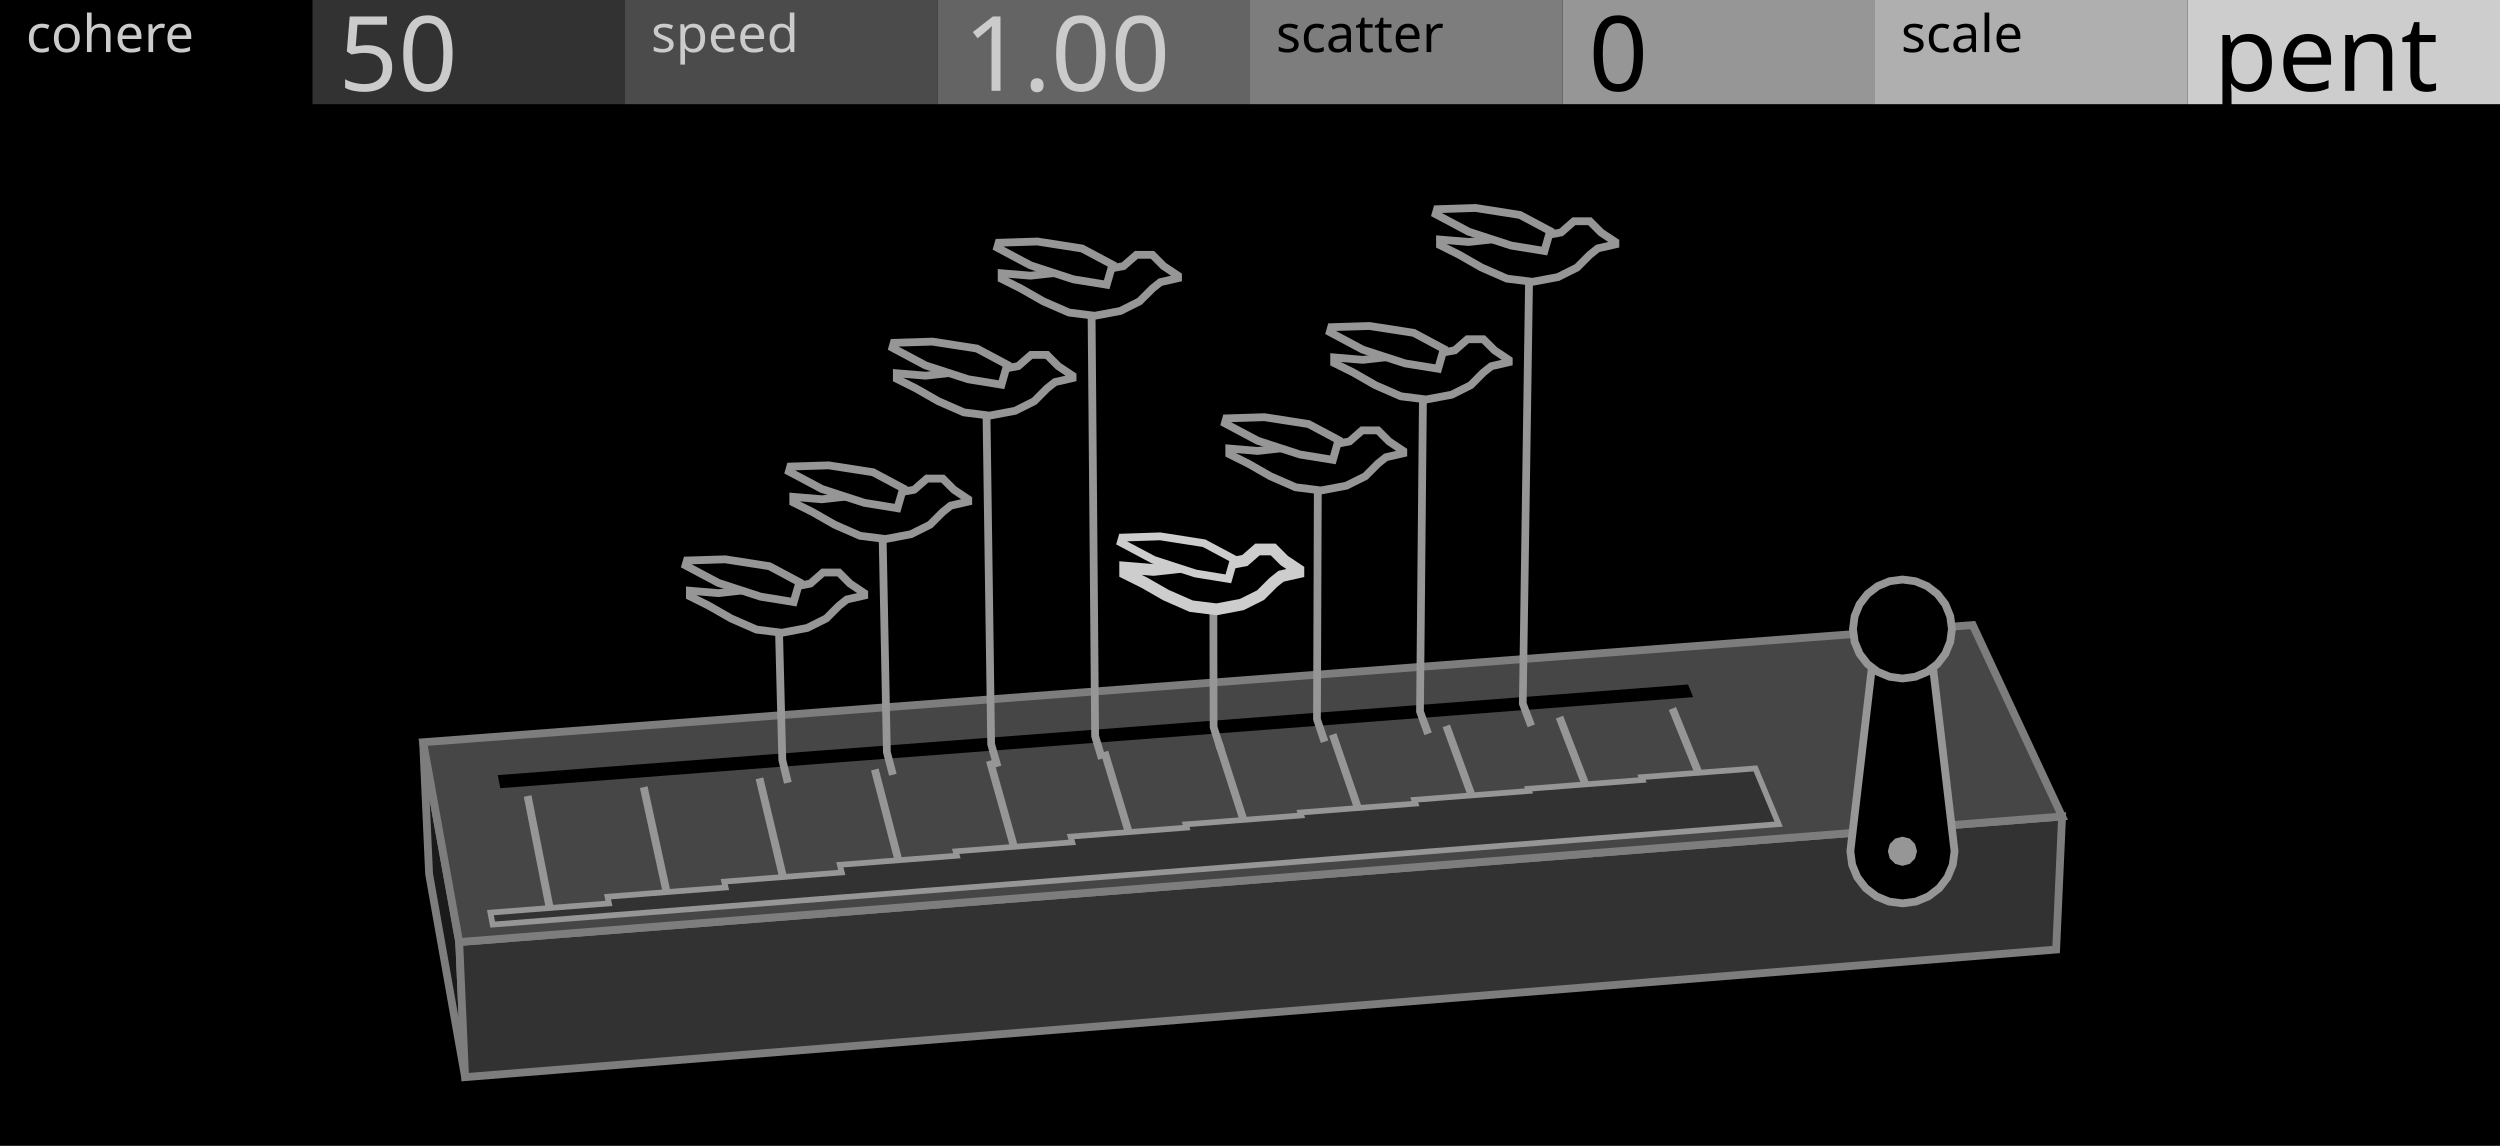
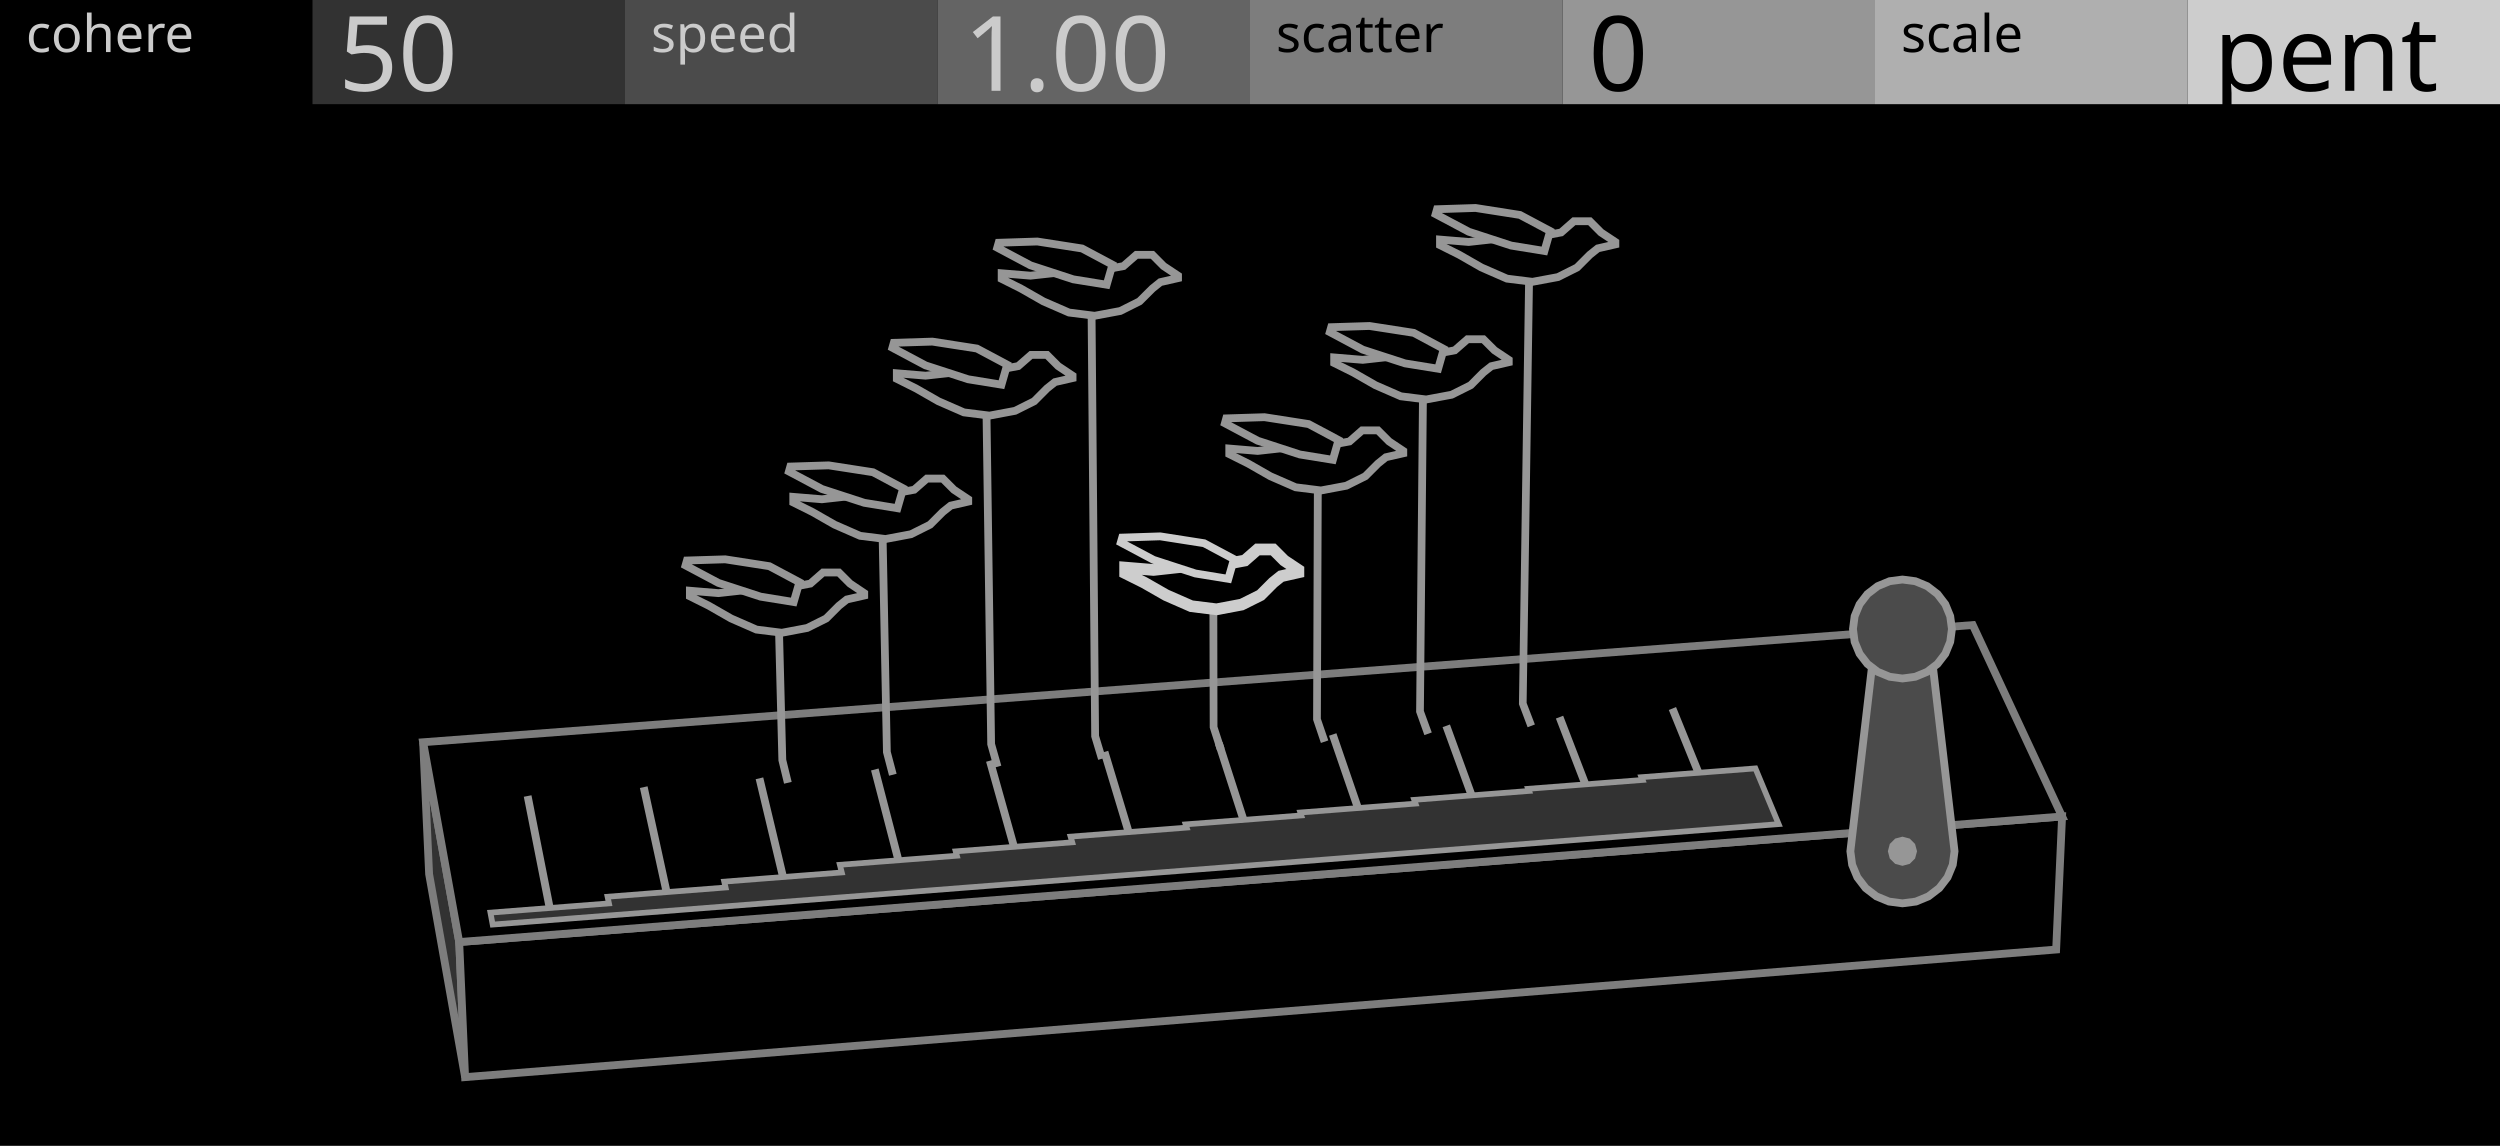
<svg xmlns="http://www.w3.org/2000/svg" width="480" height="220" viewBox="0 0 480 220">
  <g id="preview_canvas">
    <rect x="0" y="0" width="480" height="220" fill="#000000" stroke="none" />
  </g>
  <g id="preview_header">
    <rect x="0" y="0" width="60" height="20" fill="#000000" stroke="none" />
    <rect x="60" y="0" width="60" height="20" fill="#323232" stroke="none" />
    <rect x="120" y="0" width="60" height="20" fill="#4B4B4B" stroke="none" />
    <rect x="180" y="0" width="60" height="20" fill="#646464" stroke="none" />
    <rect x="240" y="0" width="60" height="20" fill="#7D7D7D" stroke="none" />
    <rect x="300" y="0" width="60" height="20" fill="#969696" stroke="none" />
    <rect x="360" y="0" width="60" height="20" fill="#AFAFAF" stroke="none" />
    <rect x="420" y="0" width="60" height="20" fill="#CDCDCD" stroke="none" />
    <text transform="matrix(1 0 0 1 5 10)" fill="#CBCBCB" stroke="none" font-family="UniversNextPro-Light" font-size="10px">cohere</text>
    <text transform="matrix(1 0 0 1 125 10)" fill="#CBCBCB" stroke="none" font-family="UniversNextPro-Light" font-size="10px">speed</text>
    <text transform="matrix(1 0 0 1 245 10)" fill="#000000" stroke="none" font-family="UniversNextPro-Light" font-size="10px">scatter</text>
    <text transform="matrix(1 0 0 1 365 10)" fill="#000000" stroke="none" font-family="UniversNextPro-Light" font-size="10px">scale</text>
    <text transform="matrix(1 0 0 1 65 17.44)" fill="#CBCBCB" stroke="none" font-family="UniversNextPro-Light" font-size="20px">50</text>
    <text transform="matrix(1 0 0 1 185 17.44)" fill="#CBCBCB" stroke="none" font-family="UniversNextPro-Light" font-size="20px">1.00</text>
    <text transform="matrix(1 0 0 1 305 17.44)" fill="#000000" stroke="none" font-family="UniversNextPro-Light" font-size="20px">0</text>
    <text transform="matrix(1 0 0 1 425 17.44)" fill="#000000" stroke="none" font-family="UniversNextPro-Light" font-size="20px">pent</text>
  </g>
-   <path d="M 88.17 180.87 L 81.24 142.51 L 82.39 167.83 L 89.3 206.81 Z" fill="#1A1A1A" stroke="#7D7D7D" stroke-width="1.5" />
-   <path d="M 88.17 180.87 L 395.92 156.76 L 394.78 182.31 L 89.3 206.81 Z" fill="#323232" stroke="#7D7D7D" stroke-width="1.5" />
-   <path d="M 88.17 180.87 L 395.92 156.76 L 378.77 120.01 L 81.24 142.51 Z" fill="#464646" stroke="#7D7D7D" stroke-width="1.5" />
+   <path d="M 88.17 180.87 L 81.24 142.51 L 82.39 167.83 L 89.3 206.81 Z" fill="#323232" stroke="#7D7D7D" stroke-width="1.5" />
+   <path d="M 88.17 180.87 L 395.92 156.76 L 394.78 182.31 L 89.3 206.81 Z" fill="#000000" stroke="#7D7D7D" stroke-width="1.5" />
+   <path d="M 88.17 180.87 L 395.92 156.76 L 378.77 120.01 L 81.24 142.51 Z" fill="#000000" stroke="#7D7D7D" stroke-width="1.5" />
  <path d="M 96.05 151.33 L 325.09 133.85 L 324.1 131.42 L 95.57 148.82 Z" fill="#000000" stroke="none" stroke-width="0" />
  <path d="M 106.61 175.83 L 102.04 152.69 L 100.57 152.98 L 105.13 176.12 Z" fill="#969696" stroke="none" stroke-width="0" />
  <path d="M 129.36 174.04 L 124.33 150.97 L 122.86 151.29 L 127.89 174.36 Z" fill="#969696" stroke="none" stroke-width="0" />
  <path d="M 152.04 172.25 L 146.54 149.26 L 145.09 149.61 L 150.58 172.6 Z" fill="#969696" stroke="none" stroke-width="0" />
  <path d="M 174.65 170.47 L 168.69 147.55 L 167.24 147.93 L 173.2 170.85 Z" fill="#969696" stroke="none" stroke-width="0" />
  <path d="M 197.18 168.7 L 190.77 145.85 L 189.33 146.26 L 195.74 169.1 Z" fill="#969696" stroke="none" stroke-width="0" />
  <path d="M 219.65 166.93 L 212.78 144.15 L 211.34 144.59 L 218.21 167.36 Z" fill="#969696" stroke="none" stroke-width="0" />
  <path d="M 242.04 165.16 L 234.72 142.46 L 233.29 142.92 L 240.61 165.62 Z" fill="#969696" stroke="none" stroke-width="0" />
  <path d="M 264.36 163.41 L 256.59 140.78 L 255.17 141.26 L 262.94 163.89 Z" fill="#969696" stroke="none" stroke-width="0" />
  <path d="M 286.61 161.66 L 278.39 139.1 L 276.98 139.61 L 285.2 162.17 Z" fill="#969696" stroke="none" stroke-width="0" />
  <path d="M 308.79 159.91 L 300.13 137.42 L 298.73 137.96 L 307.39 160.45 Z" fill="#969696" stroke="none" stroke-width="0" />
  <path d="M 330.9 158.17 L 321.8 135.75 L 320.41 136.32 L 329.51 158.73 Z" fill="#969696" stroke="none" stroke-width="0" />
  <path d="M 94.59 177.52 L 341.5 158.23 L 337.04 147.53 L 315.16 149.22 L 315.37 149.75 L 293.41 151.45 L 293.57 151.86 L 271.53 153.57 L 271.78 154.29 L 249.66 156 L 249.84 156.56 L 227.64 158.28 L 227.84 158.9 L 205.55 160.63 L 205.87 161.72 L 183.49 163.46 L 183.72 164.3 L 161.25 166.04 L 161.62 167.51 L 139.05 169.27 L 139.31 170.4 L 116.65 172.17 L 116.92 173.45 L 94.16 175.22 Z" fill="#323232" stroke="#969696" stroke-width="1.1" />
-   <path d="M 375.27 163.44 L 374.93 166.03 L 373.93 168.44 L 372.34 170.51 L 370.27 172.1 L 367.86 173.1 L 365.27 173.44 L 362.68 173.1 L 360.27 172.1 L 358.2 170.51 L 356.61 168.44 L 355.61 166.03 L 355.27 163.44 L 360.27 120.77 L 370.27 120.77 Z" fill="#000000" stroke="#969696" stroke-width="1.5" />
+   <path d="M 375.27 163.44 L 374.93 166.03 L 373.93 168.44 L 372.34 170.51 L 370.27 172.1 L 367.86 173.1 L 365.27 173.44 L 362.68 173.1 L 360.27 172.1 L 358.2 170.51 L 356.61 168.44 L 355.61 166.03 L 355.27 163.44 L 360.27 120.77 L 370.27 120.77 Z" fill="#4B4B4B" stroke="#969696" stroke-width="1.5" />
  <path d="M 368.07 163.44 L 367.69 164.84 L 366.67 165.86 L 365.27 166.24 L 363.87 165.86 L 362.84 164.84 L 362.47 163.44 L 362.84 162.04 L 363.87 161.01 L 365.27 160.64 L 366.67 161.01 L 367.69 162.04 Z" fill="#969696" stroke="none" stroke-width="0" />
-   <path d="M 374.77 120.77 L 374.44 123.23 L 373.5 125.52 L 371.99 127.48 L 370.02 128.99 L 367.73 129.94 L 365.27 130.27 L 362.81 129.94 L 360.52 128.99 L 358.55 127.48 L 357.04 125.52 L 356.09 123.23 L 355.77 120.77 L 356.09 118.31 L 357.04 116.02 L 358.55 114.05 L 360.52 112.54 L 362.81 111.59 L 365.27 111.27 L 367.73 111.59 L 370.02 112.54 L 371.99 114.05 L 373.5 116.02 L 374.44 118.31 Z" fill="#000000" stroke="#969696" stroke-width="1.5" />
+   <path d="M 374.77 120.77 L 374.44 123.23 L 373.5 125.52 L 371.99 127.48 L 370.02 128.99 L 367.73 129.94 L 365.27 130.27 L 362.81 129.94 L 360.52 128.99 L 358.55 127.48 L 357.04 125.52 L 356.09 123.23 L 355.77 120.77 L 356.09 118.31 L 357.04 116.02 L 358.55 114.05 L 360.52 112.54 L 362.81 111.59 L 365.27 111.27 L 367.73 111.59 L 370.02 112.54 L 371.99 114.05 L 373.5 116.02 L 374.44 118.31 Z" fill="#4B4B4B" stroke="#969696" stroke-width="1.5" />
  <path d="M 152 150.12 L 150.95 145.83 L 150.25 118.43 L 148.75 118.46 L 149.46 146.03 L 150.54 150.47 Z" fill="#969696" stroke="none" stroke-width="0" />
  <path d="M 172.15 148.56 L 171.02 144.29 L 170.16 100.42 L 168.66 100.45 L 169.54 144.5 L 170.7 148.94 Z" fill="#969696" stroke="none" stroke-width="0" />
  <path d="M 192.25 147.01 L 191.04 142.76 L 190.12 76.72 L 188.62 76.74 L 189.56 142.98 L 190.8 147.42 Z" fill="#969696" stroke="none" stroke-width="0" />
  <path d="M 212.29 145.46 L 211.01 141.24 L 210.31 57.55 L 208.81 57.56 L 209.52 141.46 L 210.85 145.89 Z" fill="#969696" stroke="none" stroke-width="0" />
  <path d="M 235.12 143.7 L 233.75 139.5 L 233.71 113.97 L 232.21 113.97 L 232.27 139.73 L 233.69 144.16 Z" fill="#969696" stroke="none" stroke-width="0" />
  <path d="M 255.03 142.16 L 253.6 137.98 L 253.78 91.14 L 252.28 91.13 L 252.12 138.22 L 253.61 142.65 Z" fill="#969696" stroke="none" stroke-width="0" />
  <path d="M 274.9 140.63 L 273.38 136.47 L 273.98 73.66 L 272.48 73.65 L 271.9 136.72 L 273.48 141.14 Z" fill="#969696" stroke="none" stroke-width="0" />
  <path d="M 294.7 139.1 L 293.11 134.96 L 294.37 51.06 L 292.87 51.04 L 291.64 135.22 L 293.3 139.63 Z" fill="#969696" stroke="none" stroke-width="0" />
  <path d="M 165.93 113.88 L 165.93 114.34 L 162.59 115.1 L 161.07 116.31 L 158.63 118.75 L 154.98 120.57 L 150.11 121.49 L 145.24 120.88 L 140.37 118.75 L 136.11 116.31 L 132.46 114.49 L 132.46 113.42 L 137.94 113.88 L 143.42 113.27 L 148.89 112.66 L 153.15 112.51 L 155.59 112.05 L 158.02 109.92 L 161.07 109.92 L 163.2 112.05 Z" fill="#000000" stroke="#969696" stroke-width="1.5" />
  <path d="M 152.39 115.59 L 146.04 114.56 L 137.94 111.92 L 131.62 108.56 L 131.89 107.62 L 139.24 107.39 L 147.72 108.71 L 153.49 111.79 Z" fill="#000000" stroke="#969696" stroke-width="1.5" />
  <path d="M 185.9 95.86 L 185.9 96.31 L 182.54 97.08 L 181.01 98.3 L 178.57 100.74 L 174.91 102.57 L 170.02 103.49 L 165.14 102.88 L 160.25 100.74 L 155.98 98.3 L 152.31 96.47 L 152.31 95.4 L 157.81 95.86 L 163.3 95.25 L 168.8 94.64 L 173.07 94.48 L 175.52 94.03 L 177.96 91.89 L 181.01 91.89 L 183.15 94.03 Z" fill="#000000" stroke="#969696" stroke-width="1.5" />
  <path d="M 172.31 97.58 L 165.94 96.54 L 157.81 93.89 L 151.47 90.52 L 151.74 89.58 L 159.11 89.35 L 167.62 90.67 L 173.41 93.76 Z" fill="#000000" stroke="#969696" stroke-width="1.5" />
  <path d="M 205.93 72.13 L 205.93 72.59 L 202.56 73.36 L 201.02 74.58 L 198.57 77.04 L 194.89 78.88 L 189.98 79.8 L 185.07 79.18 L 180.17 77.04 L 175.87 74.58 L 172.19 72.74 L 172.19 71.67 L 177.71 72.13 L 183.23 71.52 L 188.75 70.9 L 193.05 70.75 L 195.5 70.29 L 197.96 68.14 L 201.02 68.14 L 203.17 70.29 Z" fill="#000000" stroke="#969696" stroke-width="1.5" />
  <path d="M 192.28 73.86 L 185.88 72.82 L 177.71 70.16 L 171.34 66.77 L 171.61 65.82 L 179.02 65.59 L 187.57 66.92 L 193.38 70.02 Z" fill="#000000" stroke="#969696" stroke-width="1.5" />
  <path d="M 226.18 52.93 L 226.18 53.4 L 222.79 54.17 L 221.26 55.4 L 218.79 57.86 L 215.1 59.71 L 210.17 60.63 L 205.25 60.01 L 200.32 57.86 L 196.01 55.4 L 192.32 53.55 L 192.32 52.47 L 197.86 52.93 L 203.4 52.32 L 208.94 51.7 L 213.25 51.55 L 215.71 51.09 L 218.18 48.93 L 221.26 48.93 L 223.41 51.09 Z" fill="#000000" stroke="#969696" stroke-width="1.5" />
  <path d="M 212.48 54.67 L 206.06 53.63 L 197.86 50.95 L 191.47 47.55 L 191.74 46.61 L 199.17 46.37 L 207.76 47.71 L 213.59 50.82 Z" fill="#000000" stroke="#969696" stroke-width="1.5" />
  <path d="M 249.29 109.43 L 249.29 109.89 L 245.96 110.64 L 244.45 111.85 L 242.03 114.27 L 238.4 116.08 L 233.57 116.99 L 228.73 116.39 L 223.89 114.27 L 219.66 111.85 L 216.03 110.04 L 216.03 108.98 L 221.47 109.43 L 226.91 108.83 L 232.36 108.22 L 236.59 108.07 L 239.01 107.62 L 241.43 105.5 L 244.45 105.5 L 246.57 107.62 Z" fill="#000000" stroke="#CDCDCD" stroke-width="2.25" />
  <path d="M 235.84 111.14 L 229.52 110.11 L 221.47 107.49 L 215.19 104.15 L 215.46 103.22 L 222.76 102.98 L 231.19 104.3 L 236.92 107.36 Z" fill="#000000" stroke="#CDCDCD" stroke-width="1.5" />
  <path d="M 269.43 86.58 L 269.43 87.03 L 266.09 87.79 L 264.57 89.01 L 262.14 91.44 L 258.49 93.26 L 253.63 94.17 L 248.77 93.56 L 243.91 91.44 L 239.66 89.01 L 236.02 87.19 L 236.02 86.12 L 241.48 86.58 L 246.95 85.97 L 252.42 85.36 L 256.67 85.21 L 259.1 84.76 L 261.53 82.63 L 264.57 82.63 L 266.7 84.76 Z" fill="#000000" stroke="#969696" stroke-width="1.5" />
  <path d="M 255.91 88.29 L 249.57 87.26 L 241.48 84.62 L 235.18 81.27 L 235.44 80.33 L 242.78 80.1 L 251.25 81.42 L 257 84.49 Z" fill="#000000" stroke="#969696" stroke-width="1.5" />
  <path d="M 289.68 69.09 L 289.68 69.54 L 286.33 70.31 L 284.8 71.52 L 282.37 73.96 L 278.71 75.79 L 273.83 76.7 L 268.96 76.09 L 264.08 73.96 L 259.82 71.52 L 256.16 69.7 L 256.16 68.63 L 261.65 69.09 L 267.13 68.48 L 272.62 67.87 L 276.88 67.72 L 279.32 67.26 L 281.76 65.13 L 284.8 65.13 L 286.94 67.26 Z" fill="#000000" stroke="#969696" stroke-width="1.5" />
  <path d="M 276.12 70.8 L 269.76 69.77 L 261.64 67.13 L 255.32 63.76 L 255.59 62.82 L 262.95 62.59 L 271.44 63.91 L 277.21 67 Z" fill="#000000" stroke="#969696" stroke-width="1.5" />
  <path d="M 310.15 46.46 L 310.15 46.92 L 306.78 47.69 L 305.25 48.91 L 302.8 51.36 L 299.13 53.2 L 294.23 54.11 L 289.34 53.5 L 284.44 51.36 L 280.16 48.91 L 276.48 47.07 L 276.48 46 L 281.99 46.46 L 287.5 45.85 L 293.01 45.24 L 297.29 45.09 L 299.74 44.63 L 302.19 42.48 L 305.25 42.48 L 307.39 44.63 Z" fill="#000000" stroke="#969696" stroke-width="1.5" />
  <path d="M 296.53 48.19 L 290.14 47.15 L 281.99 44.49 L 275.64 41.11 L 275.91 40.17 L 283.3 39.93 L 291.83 41.27 L 297.63 44.36 Z" fill="#000000" stroke="#969696" stroke-width="1.5" />
</svg>
